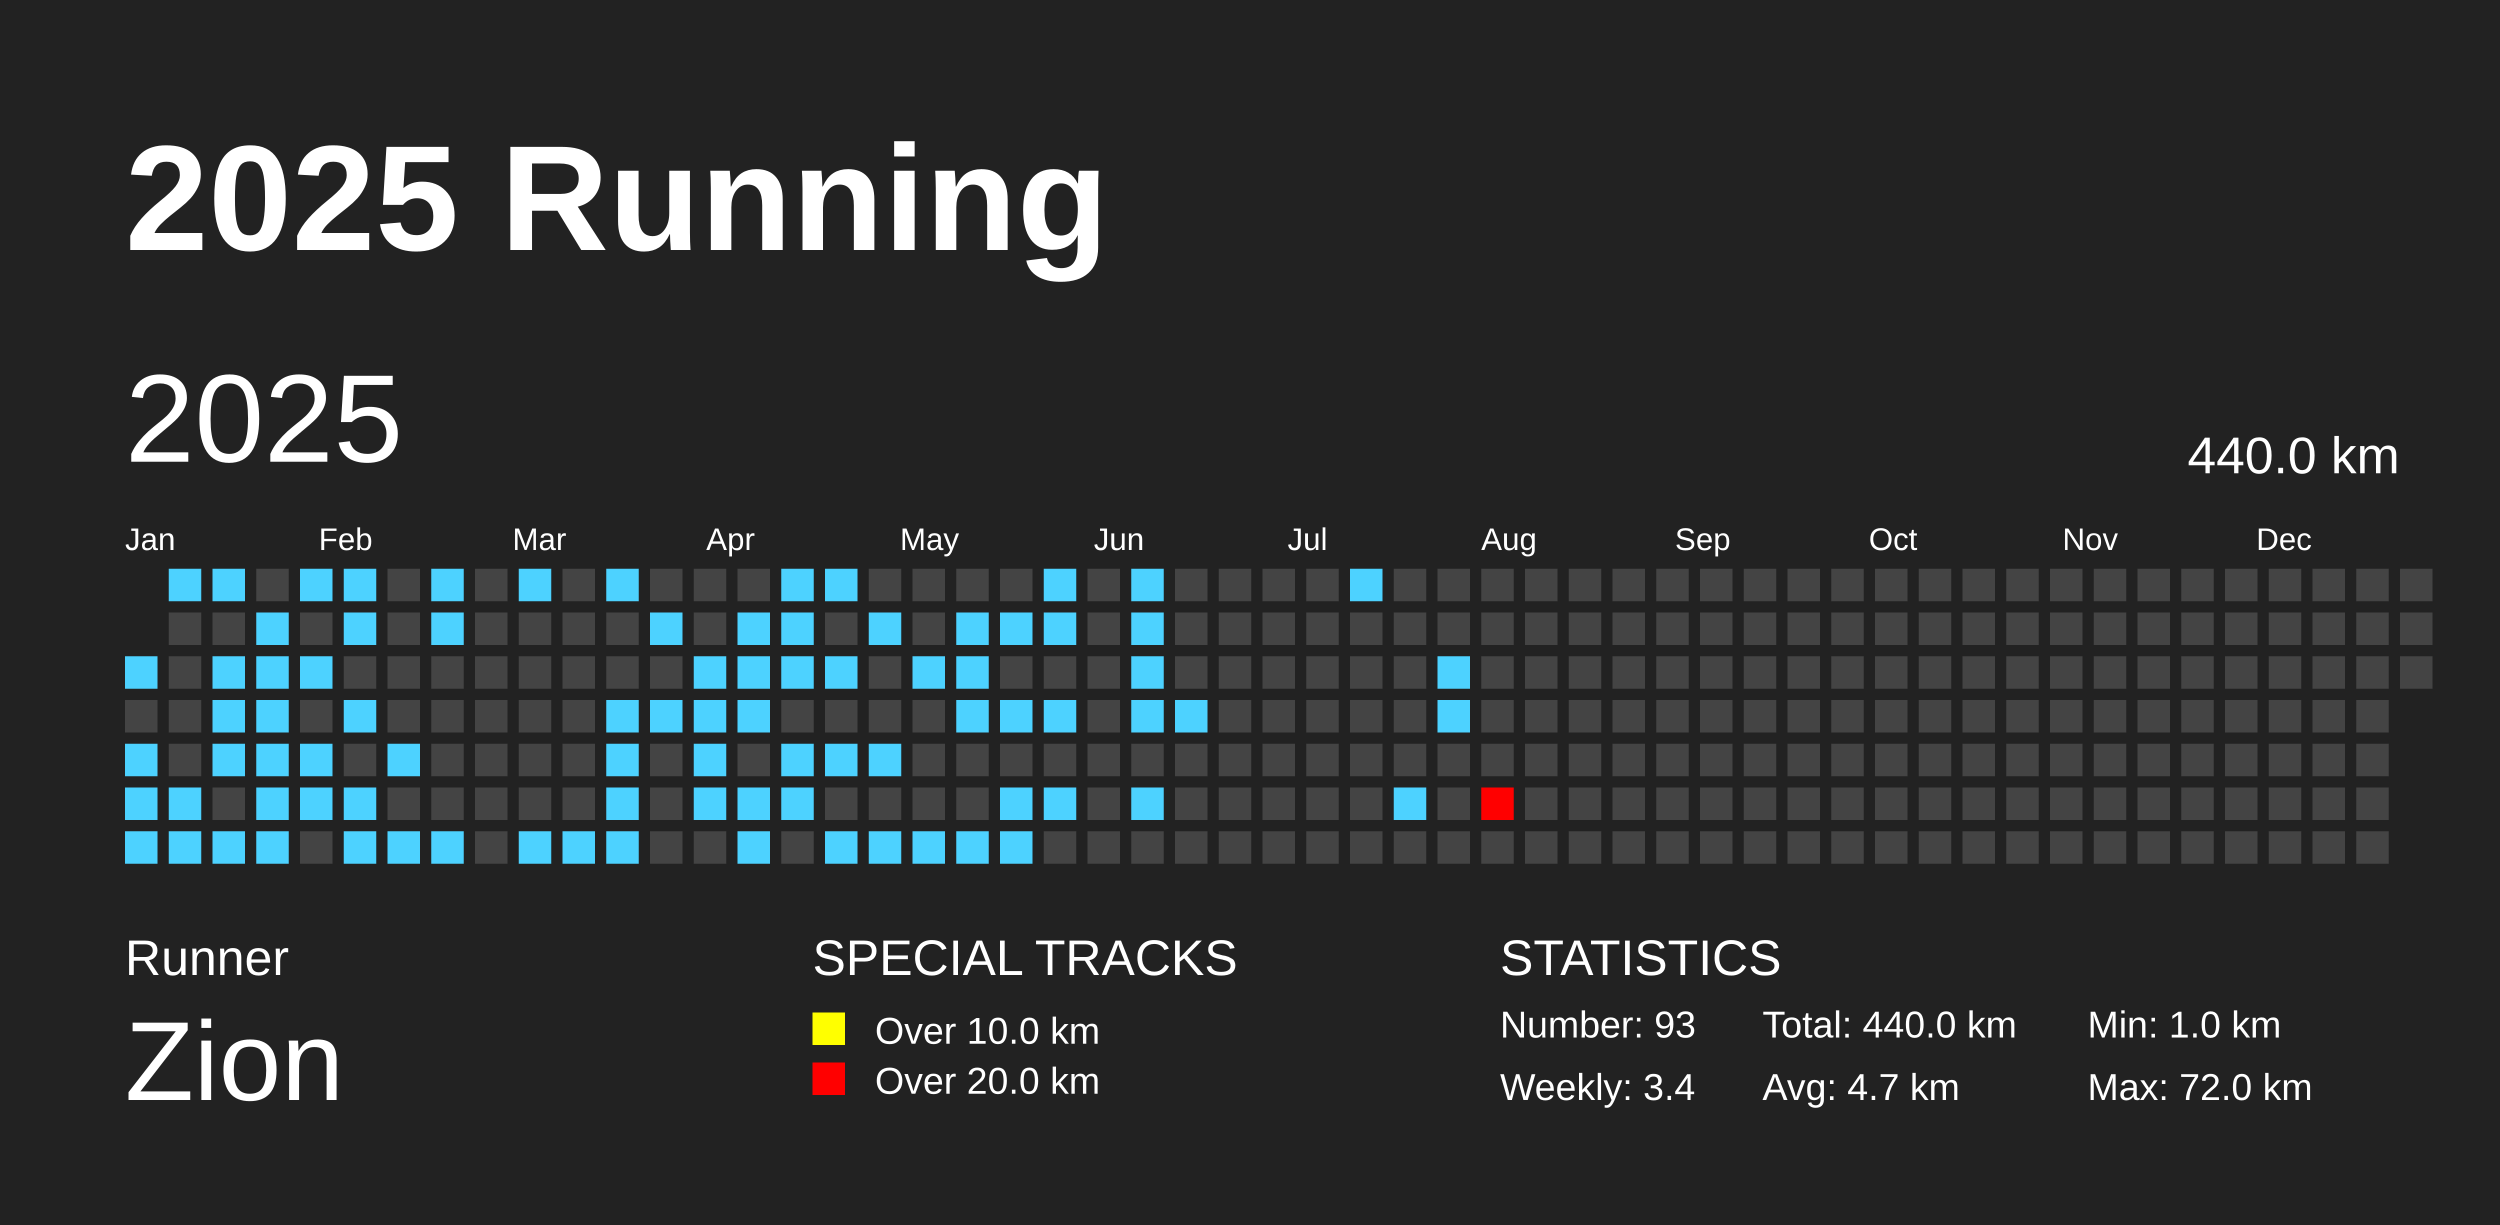
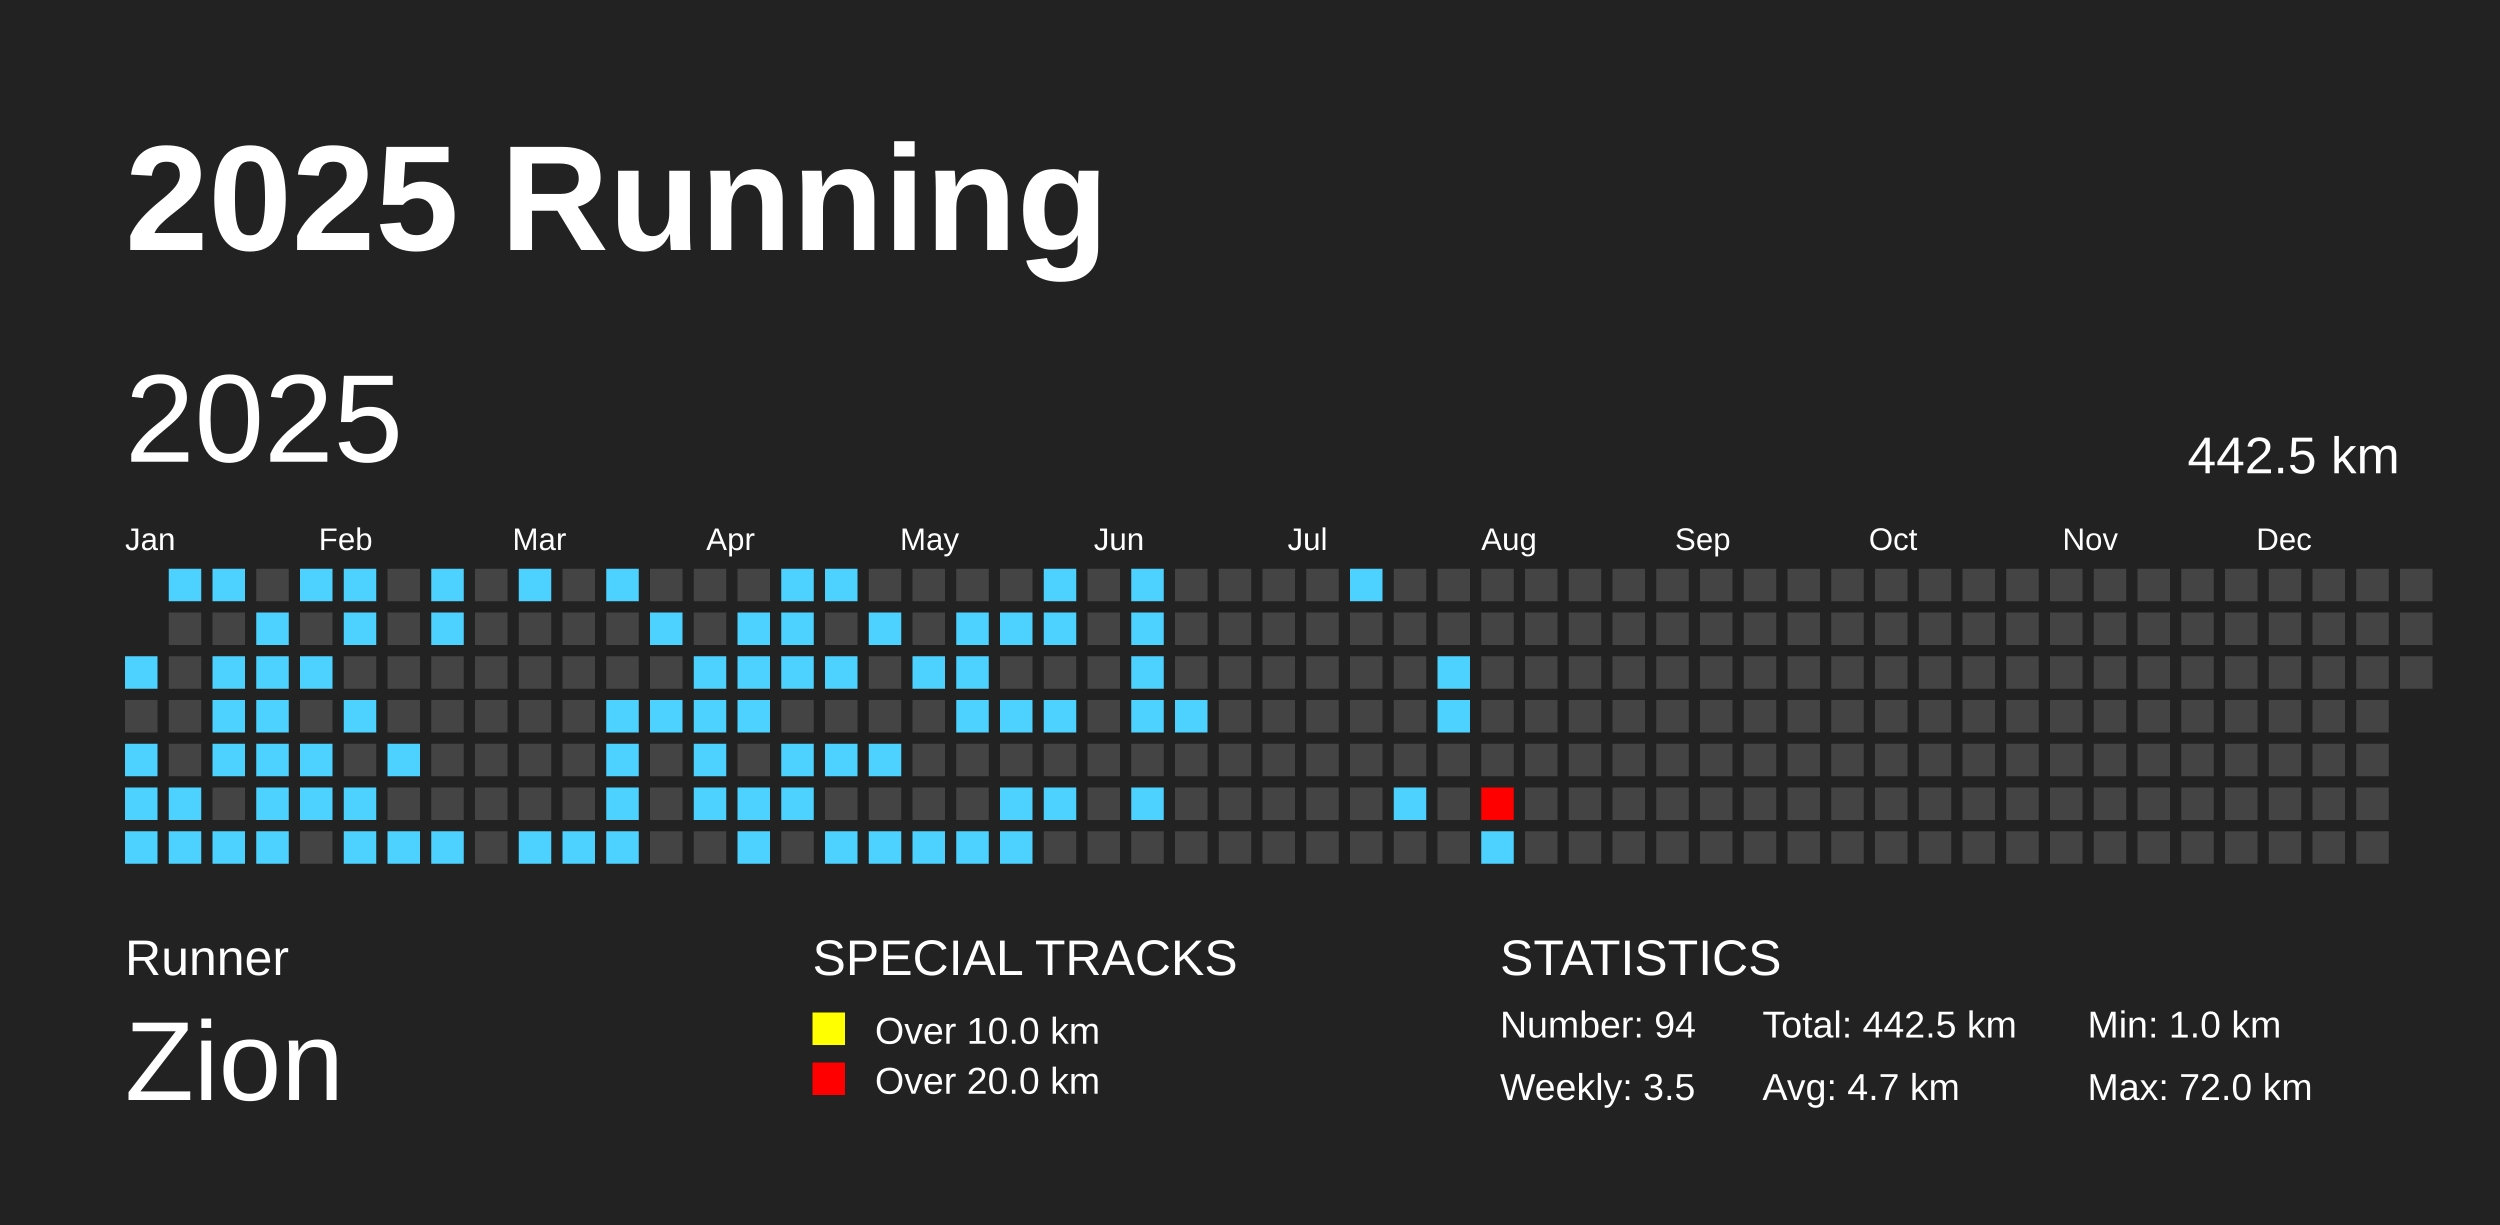
<svg xmlns="http://www.w3.org/2000/svg" baseProfile="full" height="98mm" version="1.1" viewBox="0,0,200,98" width="200mm">
  <defs />
  <rect fill="#222222" height="98" width="200" x="0" y="0" />
  <text fill="#FFFFFF" style="font-size:12px; font-family:Arial; font-weight:bold;" x="10" y="20">2025 Running</text>
  <text fill="#FFFFFF" style="font-size:4px; font-family:Arial" x="10" y="78">Runner</text>
  <text fill="#FFFFFF" style="font-size:9px; font-family:Arial" x="10" y="88">Zion</text>
  <text fill="#FFFFFF" style="font-size:4px; font-family:Arial" x="65" y="78">SPECIAL TRACKS</text>
  <rect fill="yellow" height="2.6" width="2.6" x="65" y="81" />
  <text fill="#FFFFFF" style="font-size:3px; font-family:Arial" x="70" y="83.5">Over 10.0 km</text>
  <rect fill="red" height="2.6" width="2.6" x="65" y="85" />
  <text fill="#FFFFFF" style="font-size:3px; font-family:Arial" x="70" y="87.5">Over 20.0 km</text>
  <text fill="#FFFFFF" style="font-size:4px; font-family:Arial" x="120" y="78">STATISTICS</text>
-   <text fill="#FFFFFF" style="font-size:3px; font-family:Arial" x="120" y="83">Number: 93</text>
-   <text fill="#FFFFFF" style="font-size:3px; font-family:Arial" x="120" y="88">Weekly: 3.4</text>
-   <text fill="#FFFFFF" style="font-size:3px; font-family:Arial" x="141" y="83">Total: 440.0 km</text>
+   <text fill="#FFFFFF" style="font-size:3px; font-family:Arial" x="120" y="83">Number: 94</text>
+   <text fill="#FFFFFF" style="font-size:3px; font-family:Arial" x="120" y="88">Weekly: 3.5</text>
+   <text fill="#FFFFFF" style="font-size:3px; font-family:Arial" x="141" y="83">Total: 442.5 km</text>
  <text fill="#FFFFFF" style="font-size:3px; font-family:Arial" x="141" y="88">Avg: 4.7 km</text>
  <text fill="#FFFFFF" style="font-size:3px; font-family:Arial" x="167" y="83">Min: 1.0 km</text>
  <text fill="#FFFFFF" style="font-size:3px; font-family:Arial" x="167" y="88">Max: 72.0 km</text>
  <text dominant-baseline="hanging" fill="#FFFFFF" style="font-size:10.0px; font-family:Arial;" x="10" y="30">2025</text>
-   <text dominant-baseline="hanging" fill="#FFFFFF" style="font-size:4.125px; font-family:Arial;" x="175" y="35">440.0 km</text>
+   <text dominant-baseline="hanging" fill="#FFFFFF" style="font-size:4.125px; font-family:Arial;" x="175" y="35">442.5 km</text>
  <text fill="#FFFFFF" style="font-size:2.5px; font-family:Arial" x="10.0" y="44">Jan</text>
  <text fill="#FFFFFF" style="font-size:2.5px; font-family:Arial" x="25.5" y="44">Feb</text>
  <text fill="#FFFFFF" style="font-size:2.5px; font-family:Arial" x="41.0" y="44">Mar</text>
  <text fill="#FFFFFF" style="font-size:2.5px; font-family:Arial" x="56.5" y="44">Apr</text>
  <text fill="#FFFFFF" style="font-size:2.5px; font-family:Arial" x="72.0" y="44">May</text>
  <text fill="#FFFFFF" style="font-size:2.5px; font-family:Arial" x="87.5" y="44">Jun</text>
  <text fill="#FFFFFF" style="font-size:2.5px; font-family:Arial" x="103.0" y="44">Jul</text>
  <text fill="#FFFFFF" style="font-size:2.5px; font-family:Arial" x="118.5" y="44">Aug</text>
  <text fill="#FFFFFF" style="font-size:2.5px; font-family:Arial" x="134.0" y="44">Sep</text>
  <text fill="#FFFFFF" style="font-size:2.5px; font-family:Arial" x="149.5" y="44">Oct</text>
  <text fill="#FFFFFF" style="font-size:2.5px; font-family:Arial" x="165.0" y="44">Nov</text>
  <text fill="#FFFFFF" style="font-size:2.5px; font-family:Arial" x="180.5" y="44">Dec</text>
  <rect fill="#4dd2ff" height="2.6" width="2.6" x="10.0" y="52.5" />
  <rect fill="#444444" height="2.6" width="2.6" x="10.0" y="56.0" />
  <rect fill="#4dd2ff" height="2.6" width="2.6" x="10.0" y="59.5" />
  <rect fill="#4dd2ff" height="2.6" width="2.6" x="10.0" y="63.0" />
  <rect fill="#4dd2ff" height="2.6" width="2.6" x="10.0" y="66.5" />
  <rect fill="#4dd2ff" height="2.6" width="2.6" x="13.5" y="45.5" />
  <rect fill="#444444" height="2.6" width="2.6" x="13.5" y="49.0" />
  <rect fill="#444444" height="2.6" width="2.6" x="13.5" y="52.5" />
  <rect fill="#444444" height="2.6" width="2.6" x="13.5" y="56.0" />
  <rect fill="#444444" height="2.6" width="2.6" x="13.5" y="59.5" />
  <rect fill="#4dd2ff" height="2.6" width="2.6" x="13.5" y="63.0" />
  <rect fill="#4dd2ff" height="2.6" width="2.6" x="13.5" y="66.5" />
  <rect fill="#4dd2ff" height="2.6" width="2.6" x="17.0" y="45.5" />
  <rect fill="#444444" height="2.6" width="2.6" x="17.0" y="49.0" />
  <rect fill="#4dd2ff" height="2.6" width="2.6" x="17.0" y="52.5" />
  <rect fill="#4dd2ff" height="2.6" width="2.6" x="17.0" y="56.0" />
  <rect fill="#4dd2ff" height="2.6" width="2.6" x="17.0" y="59.5" />
  <rect fill="#444444" height="2.6" width="2.6" x="17.0" y="63.0" />
  <rect fill="#4dd2ff" height="2.6" width="2.6" x="17.0" y="66.5" />
  <rect fill="#444444" height="2.6" width="2.6" x="20.5" y="45.5" />
  <rect fill="#4dd2ff" height="2.6" width="2.6" x="20.5" y="49.0" />
  <rect fill="#4dd2ff" height="2.6" width="2.6" x="20.5" y="52.5" />
  <rect fill="#4dd2ff" height="2.6" width="2.6" x="20.5" y="56.0" />
  <rect fill="#4dd2ff" height="2.6" width="2.6" x="20.5" y="59.5" />
  <rect fill="#4dd2ff" height="2.6" width="2.6" x="20.5" y="63.0" />
  <rect fill="#4dd2ff" height="2.6" width="2.6" x="20.5" y="66.5" />
  <rect fill="#4dd2ff" height="2.6" width="2.6" x="24.0" y="45.5" />
  <rect fill="#444444" height="2.6" width="2.6" x="24.0" y="49.0" />
  <rect fill="#4dd2ff" height="2.6" width="2.6" x="24.0" y="52.5" />
  <rect fill="#444444" height="2.6" width="2.6" x="24.0" y="56.0" />
  <rect fill="#4dd2ff" height="2.6" width="2.6" x="24.0" y="59.5" />
  <rect fill="#4dd2ff" height="2.6" width="2.6" x="24.0" y="63.0" />
  <rect fill="#444444" height="2.6" width="2.6" x="24.0" y="66.5" />
  <rect fill="#4dd2ff" height="2.6" width="2.6" x="27.5" y="45.5" />
  <rect fill="#4dd2ff" height="2.6" width="2.6" x="27.5" y="49.0" />
  <rect fill="#444444" height="2.6" width="2.6" x="27.5" y="52.5" />
  <rect fill="#4dd2ff" height="2.6" width="2.6" x="27.5" y="56.0" />
  <rect fill="#444444" height="2.6" width="2.6" x="27.5" y="59.5" />
  <rect fill="#4dd2ff" height="2.6" width="2.6" x="27.5" y="63.0" />
  <rect fill="#4dd2ff" height="2.6" width="2.6" x="27.5" y="66.5" />
  <rect fill="#444444" height="2.6" width="2.6" x="31.0" y="45.5" />
  <rect fill="#444444" height="2.6" width="2.6" x="31.0" y="49.0" />
  <rect fill="#444444" height="2.6" width="2.6" x="31.0" y="52.5" />
  <rect fill="#444444" height="2.6" width="2.6" x="31.0" y="56.0" />
  <rect fill="#4dd2ff" height="2.6" width="2.6" x="31.0" y="59.5" />
  <rect fill="#444444" height="2.6" width="2.6" x="31.0" y="63.0" />
  <rect fill="#4dd2ff" height="2.6" width="2.6" x="31.0" y="66.5" />
  <rect fill="#4dd2ff" height="2.6" width="2.6" x="34.5" y="45.5" />
  <rect fill="#4dd2ff" height="2.6" width="2.6" x="34.5" y="49.0" />
  <rect fill="#444444" height="2.6" width="2.6" x="34.5" y="52.5" />
  <rect fill="#444444" height="2.6" width="2.6" x="34.5" y="56.0" />
  <rect fill="#444444" height="2.6" width="2.6" x="34.5" y="59.5" />
  <rect fill="#444444" height="2.6" width="2.6" x="34.5" y="63.0" />
  <rect fill="#4dd2ff" height="2.6" width="2.6" x="34.5" y="66.5" />
  <rect fill="#444444" height="2.6" width="2.6" x="38.0" y="45.5" />
  <rect fill="#444444" height="2.6" width="2.6" x="38.0" y="49.0" />
  <rect fill="#444444" height="2.6" width="2.6" x="38.0" y="52.5" />
  <rect fill="#444444" height="2.6" width="2.6" x="38.0" y="56.0" />
  <rect fill="#444444" height="2.6" width="2.6" x="38.0" y="59.5" />
  <rect fill="#444444" height="2.6" width="2.6" x="38.0" y="63.0" />
  <rect fill="#444444" height="2.6" width="2.6" x="38.0" y="66.5" />
  <rect fill="#4dd2ff" height="2.6" width="2.6" x="41.5" y="45.5" />
  <rect fill="#444444" height="2.6" width="2.6" x="41.5" y="49.0" />
  <rect fill="#444444" height="2.6" width="2.6" x="41.5" y="52.5" />
  <rect fill="#444444" height="2.6" width="2.6" x="41.5" y="56.0" />
  <rect fill="#444444" height="2.6" width="2.6" x="41.5" y="59.5" />
  <rect fill="#444444" height="2.6" width="2.6" x="41.5" y="63.0" />
  <rect fill="#4dd2ff" height="2.6" width="2.6" x="41.5" y="66.5" />
  <rect fill="#444444" height="2.6" width="2.6" x="45.0" y="45.5" />
  <rect fill="#444444" height="2.6" width="2.6" x="45.0" y="49.0" />
  <rect fill="#444444" height="2.6" width="2.6" x="45.0" y="52.5" />
  <rect fill="#444444" height="2.6" width="2.6" x="45.0" y="56.0" />
  <rect fill="#444444" height="2.6" width="2.6" x="45.0" y="59.5" />
  <rect fill="#444444" height="2.6" width="2.6" x="45.0" y="63.0" />
  <rect fill="#4dd2ff" height="2.6" width="2.6" x="45.0" y="66.5" />
  <rect fill="#4dd2ff" height="2.6" width="2.6" x="48.5" y="45.5" />
  <rect fill="#444444" height="2.6" width="2.6" x="48.5" y="49.0" />
  <rect fill="#444444" height="2.6" width="2.6" x="48.5" y="52.5" />
  <rect fill="#4dd2ff" height="2.6" width="2.6" x="48.5" y="56.0" />
  <rect fill="#4dd2ff" height="2.6" width="2.6" x="48.5" y="59.5" />
  <rect fill="#4dd2ff" height="2.6" width="2.6" x="48.5" y="63.0" />
  <rect fill="#4dd2ff" height="2.6" width="2.6" x="48.5" y="66.5" />
  <rect fill="#444444" height="2.6" width="2.6" x="52.0" y="45.5" />
  <rect fill="#4dd2ff" height="2.6" width="2.6" x="52.0" y="49.0" />
  <rect fill="#444444" height="2.6" width="2.6" x="52.0" y="52.5" />
  <rect fill="#4dd2ff" height="2.6" width="2.6" x="52.0" y="56.0" />
  <rect fill="#444444" height="2.6" width="2.6" x="52.0" y="59.5" />
  <rect fill="#444444" height="2.6" width="2.6" x="52.0" y="63.0" />
  <rect fill="#444444" height="2.6" width="2.6" x="52.0" y="66.5" />
  <rect fill="#444444" height="2.6" width="2.6" x="55.5" y="45.5" />
  <rect fill="#444444" height="2.6" width="2.6" x="55.5" y="49.0" />
  <rect fill="#4dd2ff" height="2.6" width="2.6" x="55.5" y="52.5" />
  <rect fill="#4dd2ff" height="2.6" width="2.6" x="55.5" y="56.0" />
  <rect fill="#4dd2ff" height="2.6" width="2.6" x="55.5" y="59.5" />
  <rect fill="#4dd2ff" height="2.6" width="2.6" x="55.5" y="63.0" />
  <rect fill="#444444" height="2.6" width="2.6" x="55.5" y="66.5" />
  <rect fill="#444444" height="2.6" width="2.6" x="59.0" y="45.5" />
  <rect fill="#4dd2ff" height="2.6" width="2.6" x="59.0" y="49.0" />
  <rect fill="#4dd2ff" height="2.6" width="2.6" x="59.0" y="52.5" />
  <rect fill="#4dd2ff" height="2.6" width="2.6" x="59.0" y="56.0" />
  <rect fill="#444444" height="2.6" width="2.6" x="59.0" y="59.5" />
  <rect fill="#4dd2ff" height="2.6" width="2.6" x="59.0" y="63.0" />
  <rect fill="#4dd2ff" height="2.6" width="2.6" x="59.0" y="66.5" />
  <rect fill="#4dd2ff" height="2.6" width="2.6" x="62.5" y="45.5" />
  <rect fill="#4dd2ff" height="2.6" width="2.6" x="62.5" y="49.0" />
  <rect fill="#4dd2ff" height="2.6" width="2.6" x="62.5" y="52.5" />
  <rect fill="#444444" height="2.6" width="2.6" x="62.5" y="56.0" />
  <rect fill="#4dd2ff" height="2.6" width="2.6" x="62.5" y="59.5" />
  <rect fill="#4dd2ff" height="2.6" width="2.6" x="62.5" y="63.0" />
  <rect fill="#444444" height="2.6" width="2.6" x="62.5" y="66.5" />
  <rect fill="#4dd2ff" height="2.6" width="2.6" x="66.0" y="45.5" />
  <rect fill="#444444" height="2.6" width="2.6" x="66.0" y="49.0" />
  <rect fill="#4dd2ff" height="2.6" width="2.6" x="66.0" y="52.5" />
  <rect fill="#444444" height="2.6" width="2.6" x="66.0" y="56.0" />
  <rect fill="#4dd2ff" height="2.6" width="2.6" x="66.0" y="59.5" />
  <rect fill="#444444" height="2.6" width="2.6" x="66.0" y="63.0" />
  <rect fill="#4dd2ff" height="2.6" width="2.6" x="66.0" y="66.5" />
  <rect fill="#444444" height="2.6" width="2.6" x="69.5" y="45.5" />
  <rect fill="#4dd2ff" height="2.6" width="2.6" x="69.5" y="49.0" />
  <rect fill="#444444" height="2.6" width="2.6" x="69.5" y="52.5" />
  <rect fill="#444444" height="2.6" width="2.6" x="69.5" y="56.0" />
  <rect fill="#4dd2ff" height="2.6" width="2.6" x="69.5" y="59.5" />
  <rect fill="#444444" height="2.6" width="2.6" x="69.5" y="63.0" />
  <rect fill="#4dd2ff" height="2.6" width="2.6" x="69.5" y="66.5" />
  <rect fill="#444444" height="2.6" width="2.6" x="73.0" y="45.5" />
  <rect fill="#444444" height="2.6" width="2.6" x="73.0" y="49.0" />
  <rect fill="#4dd2ff" height="2.6" width="2.6" x="73.0" y="52.5" />
  <rect fill="#444444" height="2.6" width="2.6" x="73.0" y="56.0" />
  <rect fill="#444444" height="2.6" width="2.6" x="73.0" y="59.5" />
  <rect fill="#444444" height="2.6" width="2.6" x="73.0" y="63.0" />
  <rect fill="#4dd2ff" height="2.6" width="2.6" x="73.0" y="66.5" />
  <rect fill="#444444" height="2.6" width="2.6" x="76.5" y="45.5" />
  <rect fill="#4dd2ff" height="2.6" width="2.6" x="76.5" y="49.0" />
  <rect fill="#4dd2ff" height="2.6" width="2.6" x="76.5" y="52.5" />
  <rect fill="#4dd2ff" height="2.6" width="2.6" x="76.5" y="56.0" />
  <rect fill="#444444" height="2.6" width="2.6" x="76.5" y="59.5" />
  <rect fill="#444444" height="2.6" width="2.6" x="76.5" y="63.0" />
  <rect fill="#4dd2ff" height="2.6" width="2.6" x="76.5" y="66.5" />
  <rect fill="#444444" height="2.6" width="2.6" x="80.0" y="45.5" />
  <rect fill="#4dd2ff" height="2.6" width="2.6" x="80.0" y="49.0" />
  <rect fill="#444444" height="2.6" width="2.6" x="80.0" y="52.5" />
  <rect fill="#4dd2ff" height="2.6" width="2.6" x="80.0" y="56.0" />
  <rect fill="#444444" height="2.6" width="2.6" x="80.0" y="59.5" />
  <rect fill="#4dd2ff" height="2.6" width="2.6" x="80.0" y="63.0" />
  <rect fill="#4dd2ff" height="2.6" width="2.6" x="80.0" y="66.5" />
  <rect fill="#4dd2ff" height="2.6" width="2.6" x="83.5" y="45.5" />
  <rect fill="#4dd2ff" height="2.6" width="2.6" x="83.5" y="49.0" />
  <rect fill="#444444" height="2.6" width="2.6" x="83.5" y="52.5" />
  <rect fill="#4dd2ff" height="2.6" width="2.6" x="83.5" y="56.0" />
  <rect fill="#444444" height="2.6" width="2.6" x="83.5" y="59.5" />
  <rect fill="#4dd2ff" height="2.6" width="2.6" x="83.5" y="63.0" />
  <rect fill="#444444" height="2.6" width="2.6" x="83.5" y="66.5" />
  <rect fill="#444444" height="2.6" width="2.6" x="87.0" y="45.5" />
  <rect fill="#444444" height="2.6" width="2.6" x="87.0" y="49.0" />
  <rect fill="#444444" height="2.6" width="2.6" x="87.0" y="52.5" />
  <rect fill="#444444" height="2.6" width="2.6" x="87.0" y="56.0" />
  <rect fill="#444444" height="2.6" width="2.6" x="87.0" y="59.5" />
  <rect fill="#444444" height="2.6" width="2.6" x="87.0" y="63.0" />
  <rect fill="#444444" height="2.6" width="2.6" x="87.0" y="66.5" />
  <rect fill="#4dd2ff" height="2.6" width="2.6" x="90.5" y="45.5" />
  <rect fill="#4dd2ff" height="2.6" width="2.6" x="90.5" y="49.0" />
  <rect fill="#4dd2ff" height="2.6" width="2.6" x="90.5" y="52.5" />
  <rect fill="#4dd2ff" height="2.6" width="2.6" x="90.5" y="56.0" />
  <rect fill="#444444" height="2.6" width="2.6" x="90.5" y="59.5" />
  <rect fill="#4dd2ff" height="2.6" width="2.6" x="90.5" y="63.0" />
  <rect fill="#444444" height="2.6" width="2.6" x="90.5" y="66.5" />
  <rect fill="#444444" height="2.6" width="2.6" x="94.0" y="45.5" />
  <rect fill="#444444" height="2.6" width="2.6" x="94.0" y="49.0" />
  <rect fill="#444444" height="2.6" width="2.6" x="94.0" y="52.5" />
  <rect fill="#4dd2ff" height="2.6" width="2.6" x="94.0" y="56.0" />
  <rect fill="#444444" height="2.6" width="2.6" x="94.0" y="59.5" />
  <rect fill="#444444" height="2.6" width="2.6" x="94.0" y="63.0" />
  <rect fill="#444444" height="2.6" width="2.6" x="94.0" y="66.5" />
  <rect fill="#444444" height="2.6" width="2.6" x="97.5" y="45.5" />
  <rect fill="#444444" height="2.6" width="2.6" x="97.5" y="49.0" />
  <rect fill="#444444" height="2.6" width="2.6" x="97.5" y="52.5" />
  <rect fill="#444444" height="2.6" width="2.6" x="97.5" y="56.0" />
  <rect fill="#444444" height="2.6" width="2.6" x="97.5" y="59.5" />
  <rect fill="#444444" height="2.6" width="2.6" x="97.5" y="63.0" />
  <rect fill="#444444" height="2.6" width="2.6" x="97.5" y="66.5" />
  <rect fill="#444444" height="2.6" width="2.6" x="101.0" y="45.5" />
  <rect fill="#444444" height="2.6" width="2.6" x="101.0" y="49.0" />
  <rect fill="#444444" height="2.6" width="2.6" x="101.0" y="52.5" />
  <rect fill="#444444" height="2.6" width="2.6" x="101.0" y="56.0" />
  <rect fill="#444444" height="2.6" width="2.6" x="101.0" y="59.5" />
  <rect fill="#444444" height="2.6" width="2.6" x="101.0" y="63.0" />
  <rect fill="#444444" height="2.6" width="2.6" x="101.0" y="66.5" />
  <rect fill="#444444" height="2.6" width="2.6" x="104.5" y="45.5" />
  <rect fill="#444444" height="2.6" width="2.6" x="104.5" y="49.0" />
  <rect fill="#444444" height="2.6" width="2.6" x="104.5" y="52.5" />
  <rect fill="#444444" height="2.6" width="2.6" x="104.5" y="56.0" />
  <rect fill="#444444" height="2.6" width="2.6" x="104.5" y="59.5" />
  <rect fill="#444444" height="2.6" width="2.6" x="104.5" y="63.0" />
  <rect fill="#444444" height="2.6" width="2.6" x="104.5" y="66.5" />
  <rect fill="#4dd2ff" height="2.6" width="2.6" x="108.0" y="45.5" />
  <rect fill="#444444" height="2.6" width="2.6" x="108.0" y="49.0" />
  <rect fill="#444444" height="2.6" width="2.6" x="108.0" y="52.5" />
  <rect fill="#444444" height="2.6" width="2.6" x="108.0" y="56.0" />
  <rect fill="#444444" height="2.6" width="2.6" x="108.0" y="59.5" />
  <rect fill="#444444" height="2.6" width="2.6" x="108.0" y="63.0" />
  <rect fill="#444444" height="2.6" width="2.6" x="108.0" y="66.5" />
  <rect fill="#444444" height="2.6" width="2.6" x="111.5" y="45.5" />
  <rect fill="#444444" height="2.6" width="2.6" x="111.5" y="49.0" />
  <rect fill="#444444" height="2.6" width="2.6" x="111.5" y="52.5" />
  <rect fill="#444444" height="2.6" width="2.6" x="111.5" y="56.0" />
  <rect fill="#444444" height="2.6" width="2.6" x="111.5" y="59.5" />
  <rect fill="#4dd2ff" height="2.6" width="2.6" x="111.5" y="63.0" />
  <rect fill="#444444" height="2.6" width="2.6" x="111.5" y="66.5" />
  <rect fill="#444444" height="2.6" width="2.6" x="115.0" y="45.5" />
  <rect fill="#444444" height="2.6" width="2.6" x="115.0" y="49.0" />
  <rect fill="#4dd2ff" height="2.6" width="2.6" x="115.0" y="52.5" />
  <rect fill="#4dd2ff" height="2.6" width="2.6" x="115.0" y="56.0" />
  <rect fill="#444444" height="2.6" width="2.6" x="115.0" y="59.5" />
  <rect fill="#444444" height="2.6" width="2.6" x="115.0" y="63.0" />
  <rect fill="#444444" height="2.6" width="2.6" x="115.0" y="66.5" />
  <rect fill="#444444" height="2.6" width="2.6" x="118.5" y="45.5" />
  <rect fill="#444444" height="2.6" width="2.6" x="118.5" y="49.0" />
  <rect fill="#444444" height="2.6" width="2.6" x="118.5" y="52.5" />
  <rect fill="#444444" height="2.6" width="2.6" x="118.5" y="56.0" />
  <rect fill="#444444" height="2.6" width="2.6" x="118.5" y="59.5" />
  <rect fill="red" height="2.6" width="2.6" x="118.5" y="63.0" />
-   <rect fill="#444444" height="2.6" width="2.6" x="118.5" y="66.5" />
+   <rect fill="#4dd2ff" height="2.6" width="2.6" x="118.5" y="66.5" />
  <rect fill="#444444" height="2.6" width="2.6" x="122.0" y="45.5" />
  <rect fill="#444444" height="2.6" width="2.6" x="122.0" y="49.0" />
  <rect fill="#444444" height="2.6" width="2.6" x="122.0" y="52.5" />
  <rect fill="#444444" height="2.6" width="2.6" x="122.0" y="56.0" />
  <rect fill="#444444" height="2.6" width="2.6" x="122.0" y="59.5" />
  <rect fill="#444444" height="2.6" width="2.6" x="122.0" y="63.0" />
  <rect fill="#444444" height="2.6" width="2.6" x="122.0" y="66.5" />
  <rect fill="#444444" height="2.6" width="2.6" x="125.5" y="45.5" />
  <rect fill="#444444" height="2.6" width="2.6" x="125.5" y="49.0" />
  <rect fill="#444444" height="2.6" width="2.6" x="125.5" y="52.5" />
  <rect fill="#444444" height="2.6" width="2.6" x="125.5" y="56.0" />
  <rect fill="#444444" height="2.6" width="2.6" x="125.5" y="59.5" />
  <rect fill="#444444" height="2.6" width="2.6" x="125.5" y="63.0" />
  <rect fill="#444444" height="2.6" width="2.6" x="125.5" y="66.5" />
  <rect fill="#444444" height="2.6" width="2.6" x="129.0" y="45.5" />
  <rect fill="#444444" height="2.6" width="2.6" x="129.0" y="49.0" />
  <rect fill="#444444" height="2.6" width="2.6" x="129.0" y="52.5" />
  <rect fill="#444444" height="2.6" width="2.6" x="129.0" y="56.0" />
  <rect fill="#444444" height="2.6" width="2.6" x="129.0" y="59.5" />
  <rect fill="#444444" height="2.6" width="2.6" x="129.0" y="63.0" />
  <rect fill="#444444" height="2.6" width="2.6" x="129.0" y="66.5" />
  <rect fill="#444444" height="2.6" width="2.6" x="132.5" y="45.5" />
  <rect fill="#444444" height="2.6" width="2.6" x="132.5" y="49.0" />
  <rect fill="#444444" height="2.6" width="2.6" x="132.5" y="52.5" />
  <rect fill="#444444" height="2.6" width="2.6" x="132.5" y="56.0" />
  <rect fill="#444444" height="2.6" width="2.6" x="132.5" y="59.5" />
  <rect fill="#444444" height="2.6" width="2.6" x="132.5" y="63.0" />
  <rect fill="#444444" height="2.6" width="2.6" x="132.5" y="66.5" />
  <rect fill="#444444" height="2.6" width="2.6" x="136.0" y="45.5" />
  <rect fill="#444444" height="2.6" width="2.6" x="136.0" y="49.0" />
  <rect fill="#444444" height="2.6" width="2.6" x="136.0" y="52.5" />
  <rect fill="#444444" height="2.6" width="2.6" x="136.0" y="56.0" />
  <rect fill="#444444" height="2.6" width="2.6" x="136.0" y="59.5" />
  <rect fill="#444444" height="2.6" width="2.6" x="136.0" y="63.0" />
  <rect fill="#444444" height="2.6" width="2.6" x="136.0" y="66.5" />
  <rect fill="#444444" height="2.6" width="2.6" x="139.5" y="45.5" />
  <rect fill="#444444" height="2.6" width="2.6" x="139.5" y="49.0" />
  <rect fill="#444444" height="2.6" width="2.6" x="139.5" y="52.5" />
  <rect fill="#444444" height="2.6" width="2.6" x="139.5" y="56.0" />
  <rect fill="#444444" height="2.6" width="2.6" x="139.5" y="59.5" />
  <rect fill="#444444" height="2.6" width="2.6" x="139.5" y="63.0" />
  <rect fill="#444444" height="2.6" width="2.6" x="139.5" y="66.5" />
  <rect fill="#444444" height="2.6" width="2.6" x="143.0" y="45.5" />
  <rect fill="#444444" height="2.6" width="2.6" x="143.0" y="49.0" />
  <rect fill="#444444" height="2.6" width="2.6" x="143.0" y="52.5" />
  <rect fill="#444444" height="2.6" width="2.6" x="143.0" y="56.0" />
  <rect fill="#444444" height="2.6" width="2.6" x="143.0" y="59.5" />
  <rect fill="#444444" height="2.6" width="2.6" x="143.0" y="63.0" />
  <rect fill="#444444" height="2.6" width="2.6" x="143.0" y="66.5" />
  <rect fill="#444444" height="2.6" width="2.6" x="146.5" y="45.5" />
  <rect fill="#444444" height="2.6" width="2.6" x="146.5" y="49.0" />
  <rect fill="#444444" height="2.6" width="2.6" x="146.5" y="52.5" />
  <rect fill="#444444" height="2.6" width="2.6" x="146.5" y="56.0" />
  <rect fill="#444444" height="2.6" width="2.6" x="146.5" y="59.5" />
  <rect fill="#444444" height="2.6" width="2.6" x="146.5" y="63.0" />
  <rect fill="#444444" height="2.6" width="2.6" x="146.5" y="66.5" />
  <rect fill="#444444" height="2.6" width="2.6" x="150.0" y="45.5" />
  <rect fill="#444444" height="2.6" width="2.6" x="150.0" y="49.0" />
  <rect fill="#444444" height="2.6" width="2.6" x="150.0" y="52.5" />
  <rect fill="#444444" height="2.6" width="2.6" x="150.0" y="56.0" />
  <rect fill="#444444" height="2.6" width="2.6" x="150.0" y="59.5" />
  <rect fill="#444444" height="2.6" width="2.6" x="150.0" y="63.0" />
  <rect fill="#444444" height="2.6" width="2.6" x="150.0" y="66.5" />
  <rect fill="#444444" height="2.6" width="2.6" x="153.5" y="45.5" />
  <rect fill="#444444" height="2.6" width="2.6" x="153.5" y="49.0" />
  <rect fill="#444444" height="2.6" width="2.6" x="153.5" y="52.5" />
  <rect fill="#444444" height="2.6" width="2.6" x="153.5" y="56.0" />
  <rect fill="#444444" height="2.6" width="2.6" x="153.5" y="59.5" />
  <rect fill="#444444" height="2.6" width="2.6" x="153.5" y="63.0" />
  <rect fill="#444444" height="2.6" width="2.6" x="153.5" y="66.5" />
  <rect fill="#444444" height="2.6" width="2.6" x="157.0" y="45.5" />
  <rect fill="#444444" height="2.6" width="2.6" x="157.0" y="49.0" />
  <rect fill="#444444" height="2.6" width="2.6" x="157.0" y="52.5" />
  <rect fill="#444444" height="2.6" width="2.6" x="157.0" y="56.0" />
  <rect fill="#444444" height="2.6" width="2.6" x="157.0" y="59.5" />
  <rect fill="#444444" height="2.6" width="2.6" x="157.0" y="63.0" />
  <rect fill="#444444" height="2.6" width="2.6" x="157.0" y="66.5" />
  <rect fill="#444444" height="2.6" width="2.6" x="160.5" y="45.5" />
  <rect fill="#444444" height="2.6" width="2.6" x="160.5" y="49.0" />
  <rect fill="#444444" height="2.6" width="2.6" x="160.5" y="52.5" />
  <rect fill="#444444" height="2.6" width="2.6" x="160.5" y="56.0" />
  <rect fill="#444444" height="2.6" width="2.6" x="160.5" y="59.5" />
  <rect fill="#444444" height="2.6" width="2.6" x="160.5" y="63.0" />
  <rect fill="#444444" height="2.6" width="2.6" x="160.5" y="66.5" />
  <rect fill="#444444" height="2.6" width="2.6" x="164.0" y="45.5" />
  <rect fill="#444444" height="2.6" width="2.6" x="164.0" y="49.0" />
  <rect fill="#444444" height="2.6" width="2.6" x="164.0" y="52.5" />
  <rect fill="#444444" height="2.6" width="2.6" x="164.0" y="56.0" />
  <rect fill="#444444" height="2.6" width="2.6" x="164.0" y="59.5" />
  <rect fill="#444444" height="2.6" width="2.6" x="164.0" y="63.0" />
  <rect fill="#444444" height="2.6" width="2.6" x="164.0" y="66.5" />
  <rect fill="#444444" height="2.6" width="2.6" x="167.5" y="45.5" />
  <rect fill="#444444" height="2.6" width="2.6" x="167.5" y="49.0" />
  <rect fill="#444444" height="2.6" width="2.6" x="167.5" y="52.5" />
  <rect fill="#444444" height="2.6" width="2.6" x="167.5" y="56.0" />
  <rect fill="#444444" height="2.6" width="2.6" x="167.5" y="59.5" />
  <rect fill="#444444" height="2.6" width="2.6" x="167.5" y="63.0" />
  <rect fill="#444444" height="2.6" width="2.6" x="167.5" y="66.5" />
  <rect fill="#444444" height="2.6" width="2.6" x="171.0" y="45.5" />
  <rect fill="#444444" height="2.6" width="2.6" x="171.0" y="49.0" />
  <rect fill="#444444" height="2.6" width="2.6" x="171.0" y="52.5" />
  <rect fill="#444444" height="2.6" width="2.6" x="171.0" y="56.0" />
  <rect fill="#444444" height="2.6" width="2.6" x="171.0" y="59.5" />
  <rect fill="#444444" height="2.6" width="2.6" x="171.0" y="63.0" />
  <rect fill="#444444" height="2.6" width="2.6" x="171.0" y="66.5" />
  <rect fill="#444444" height="2.6" width="2.6" x="174.5" y="45.5" />
  <rect fill="#444444" height="2.6" width="2.6" x="174.5" y="49.0" />
  <rect fill="#444444" height="2.6" width="2.6" x="174.5" y="52.5" />
  <rect fill="#444444" height="2.6" width="2.6" x="174.5" y="56.0" />
  <rect fill="#444444" height="2.6" width="2.6" x="174.5" y="59.5" />
  <rect fill="#444444" height="2.6" width="2.6" x="174.5" y="63.0" />
  <rect fill="#444444" height="2.6" width="2.6" x="174.5" y="66.5" />
  <rect fill="#444444" height="2.6" width="2.6" x="178.0" y="45.5" />
  <rect fill="#444444" height="2.6" width="2.6" x="178.0" y="49.0" />
  <rect fill="#444444" height="2.6" width="2.6" x="178.0" y="52.5" />
  <rect fill="#444444" height="2.6" width="2.6" x="178.0" y="56.0" />
  <rect fill="#444444" height="2.6" width="2.6" x="178.0" y="59.5" />
  <rect fill="#444444" height="2.6" width="2.6" x="178.0" y="63.0" />
  <rect fill="#444444" height="2.6" width="2.6" x="178.0" y="66.5" />
  <rect fill="#444444" height="2.6" width="2.6" x="181.5" y="45.5" />
  <rect fill="#444444" height="2.6" width="2.6" x="181.5" y="49.0" />
  <rect fill="#444444" height="2.6" width="2.6" x="181.5" y="52.5" />
  <rect fill="#444444" height="2.6" width="2.6" x="181.5" y="56.0" />
  <rect fill="#444444" height="2.6" width="2.6" x="181.5" y="59.5" />
  <rect fill="#444444" height="2.6" width="2.6" x="181.5" y="63.0" />
  <rect fill="#444444" height="2.6" width="2.6" x="181.5" y="66.5" />
  <rect fill="#444444" height="2.6" width="2.6" x="185.0" y="45.5" />
  <rect fill="#444444" height="2.6" width="2.6" x="185.0" y="49.0" />
  <rect fill="#444444" height="2.6" width="2.6" x="185.0" y="52.5" />
  <rect fill="#444444" height="2.6" width="2.6" x="185.0" y="56.0" />
  <rect fill="#444444" height="2.6" width="2.6" x="185.0" y="59.5" />
  <rect fill="#444444" height="2.6" width="2.6" x="185.0" y="63.0" />
  <rect fill="#444444" height="2.6" width="2.6" x="185.0" y="66.5" />
  <rect fill="#444444" height="2.6" width="2.6" x="188.5" y="45.5" />
  <rect fill="#444444" height="2.6" width="2.6" x="188.5" y="49.0" />
  <rect fill="#444444" height="2.6" width="2.6" x="188.5" y="52.5" />
  <rect fill="#444444" height="2.6" width="2.6" x="188.5" y="56.0" />
  <rect fill="#444444" height="2.6" width="2.6" x="188.5" y="59.5" />
  <rect fill="#444444" height="2.6" width="2.6" x="188.5" y="63.0" />
  <rect fill="#444444" height="2.6" width="2.6" x="188.5" y="66.5" />
  <rect fill="#444444" height="2.6" width="2.6" x="192.0" y="45.5" />
  <rect fill="#444444" height="2.6" width="2.6" x="192.0" y="49.0" />
  <rect fill="#444444" height="2.6" width="2.6" x="192.0" y="52.5" />
</svg>
